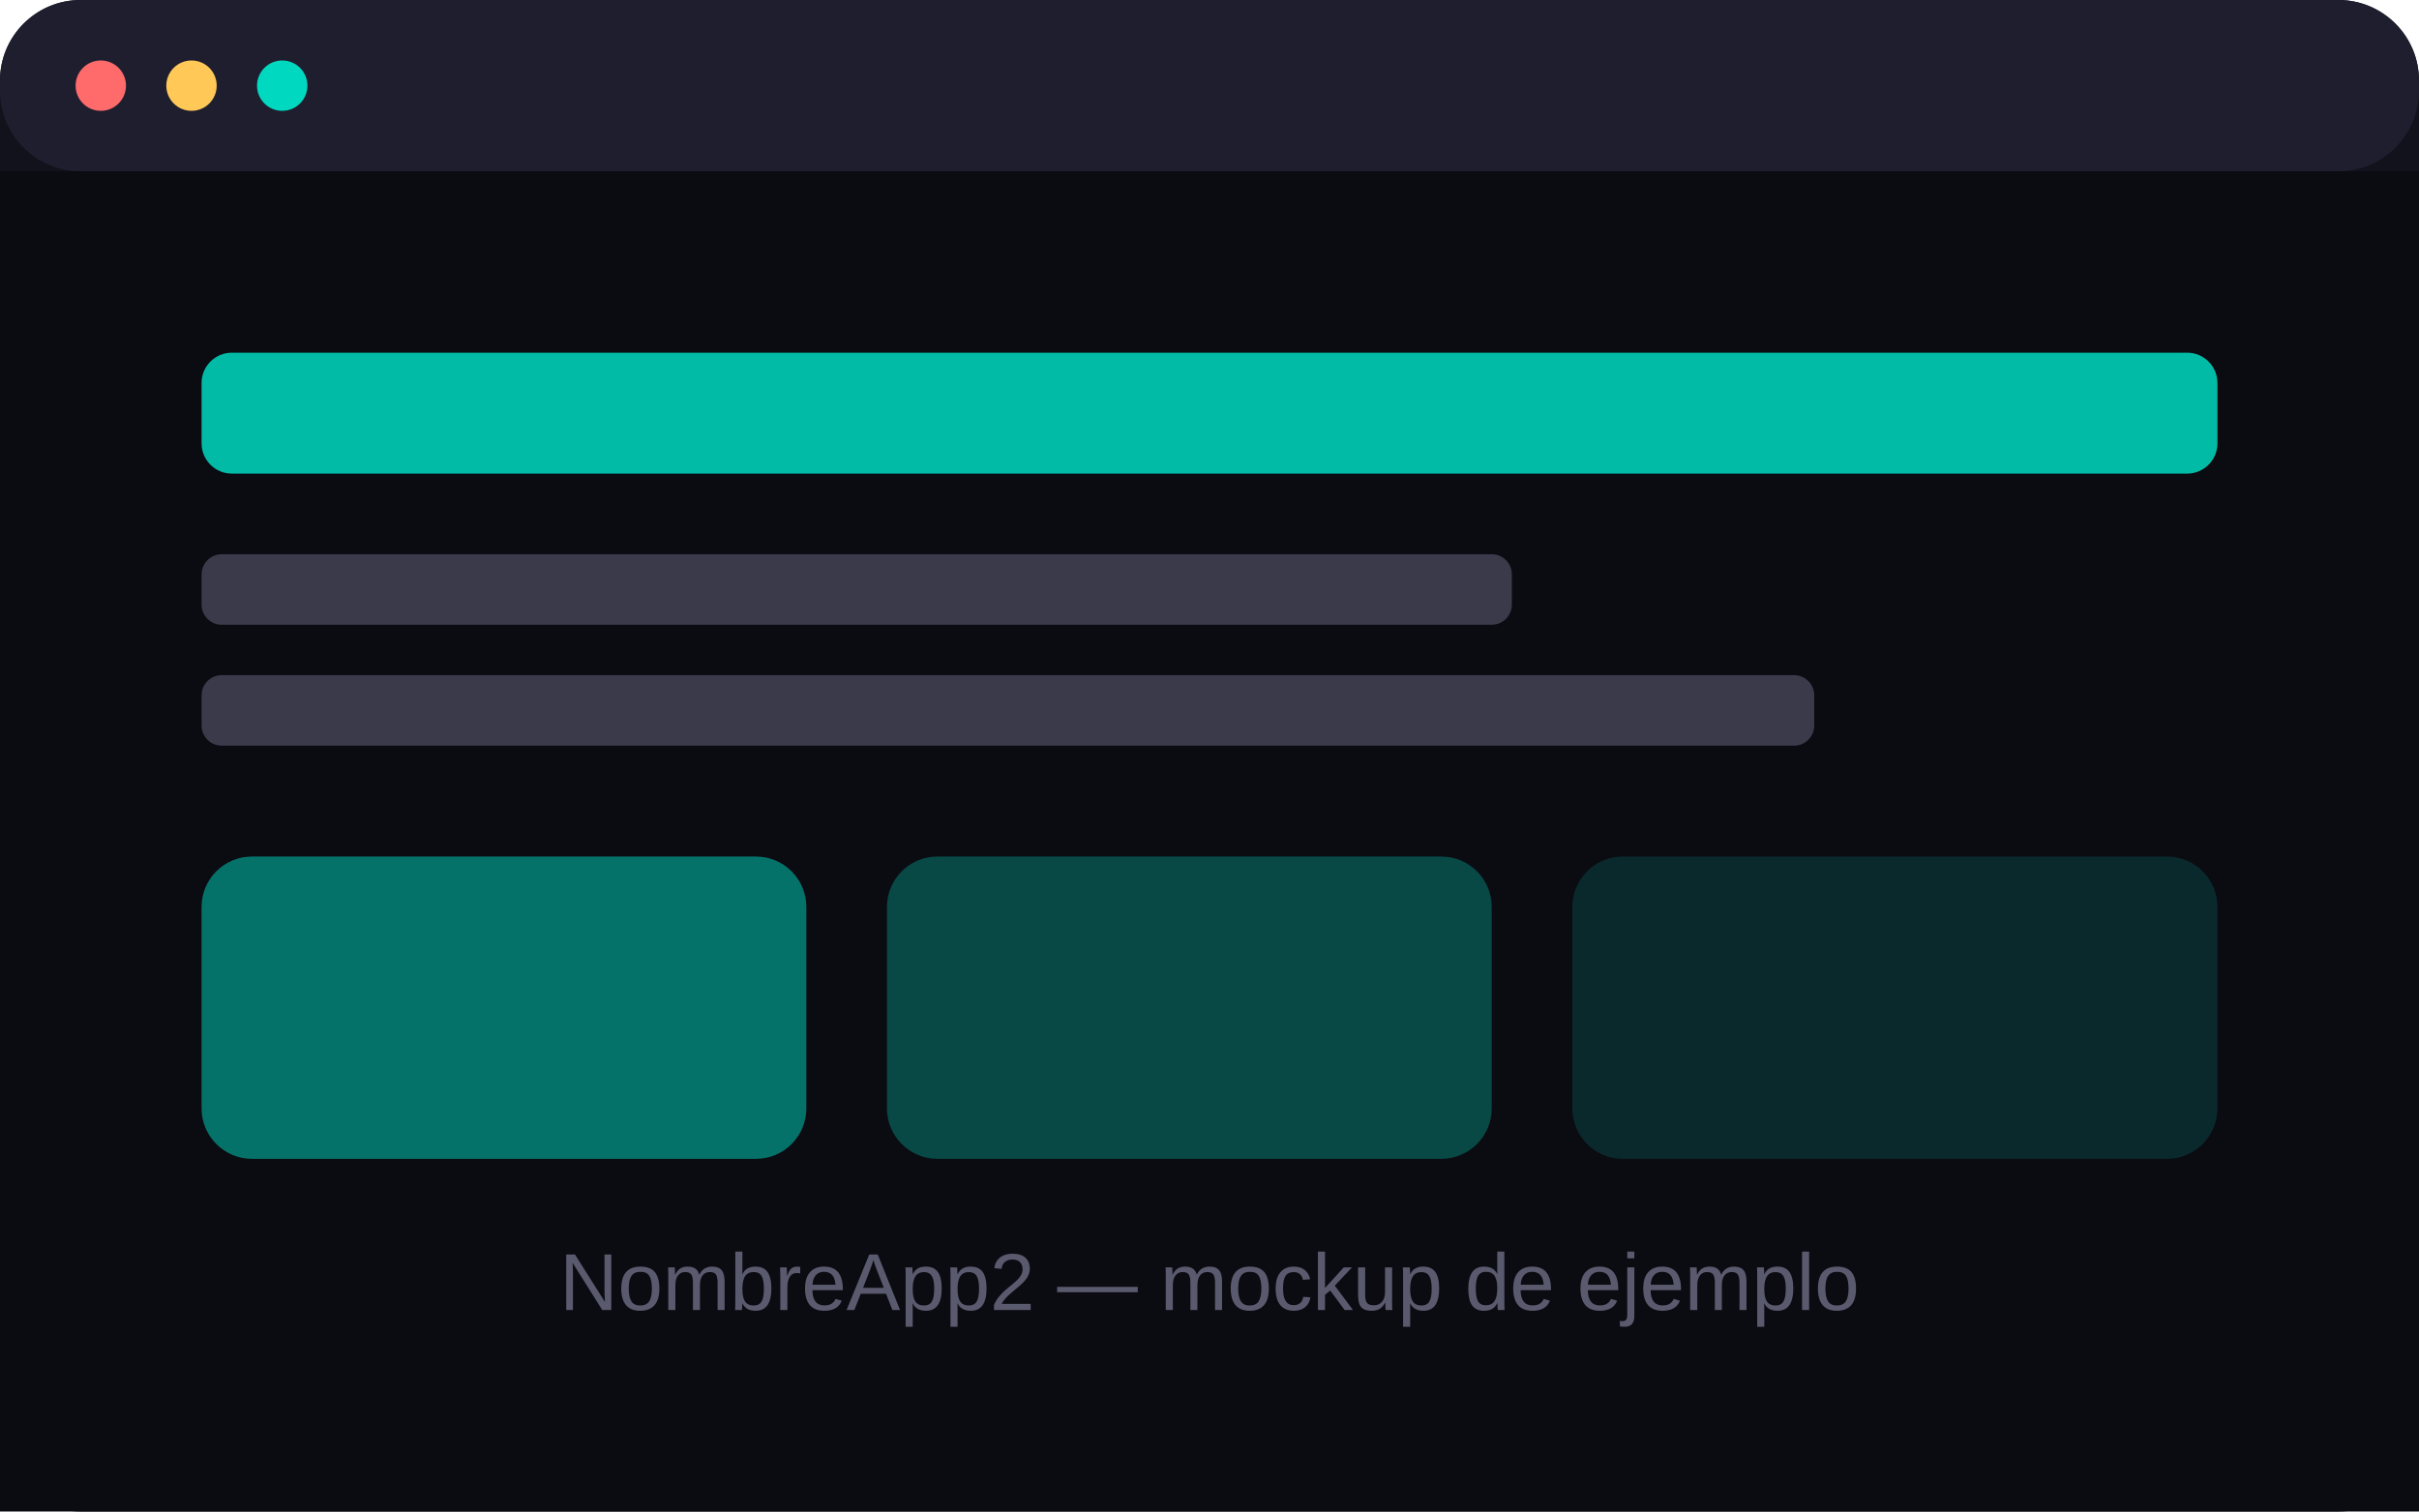
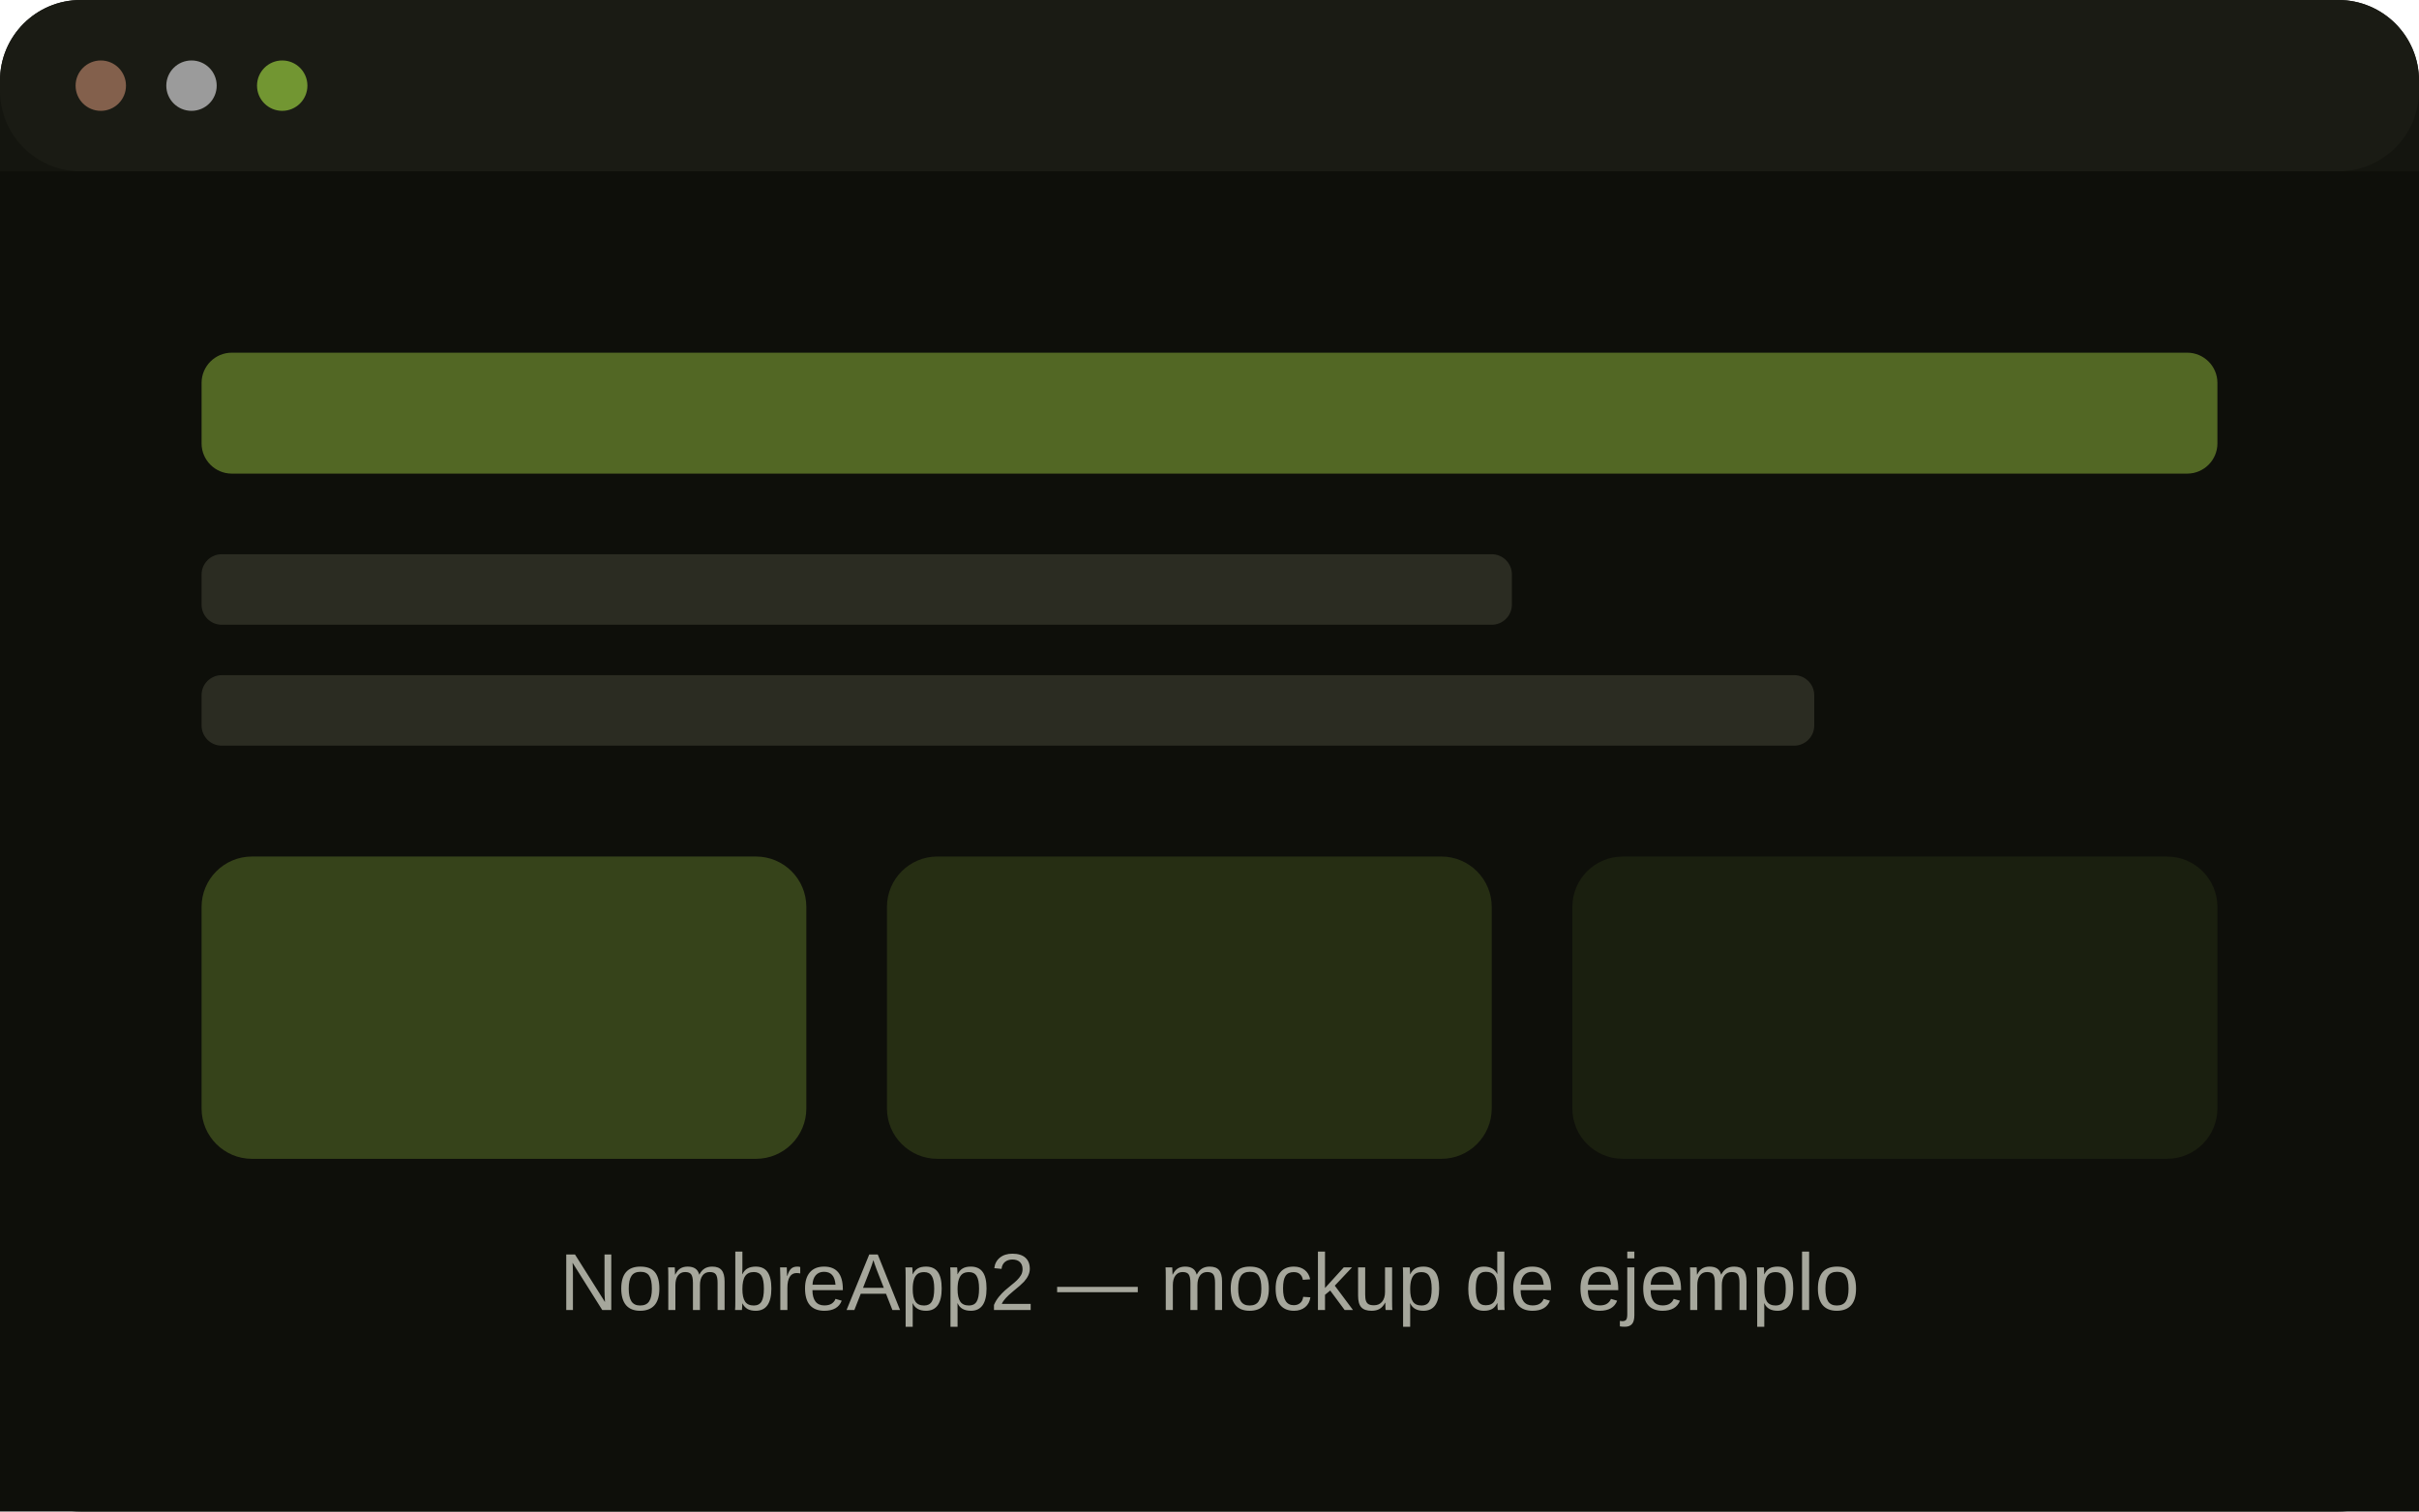
<svg xmlns="http://www.w3.org/2000/svg" viewBox="0 0 480 300" width="480" height="300">
-   <rect width="480" height="300" rx="16" fill="#12121C" />
-   <rect width="480" height="34" rx="16" fill="#1E1E2E" />
-   <circle cx="20" cy="17" r="5" fill="#FF6B6B" />
-   <circle cx="38" cy="17" r="5" fill="#FFC857" />
-   <circle cx="56" cy="17" r="5" fill="#00D9C0" />
-   <rect x="0" y="34" width="480" height="266" fill="#0B0B12" />
-   <rect x="40" y="70" width="400" height="24" rx="6" fill="#00D9C0" opacity="0.85" />
-   <rect x="40" y="110" width="260" height="14" rx="4" fill="#3A3A4A" />
-   <rect x="40" y="134" width="320" height="14" rx="4" fill="#3A3A4A" />
-   <rect x="40" y="170" width="120" height="60" rx="10" fill="#00D9C0" opacity="0.5" />
-   <rect x="176" y="170" width="120" height="60" rx="10" fill="#00D9C0" opacity="0.3" />
-   <rect x="312" y="170" width="128" height="60" rx="10" fill="#00D9C0" opacity="0.15" />
-   <text x="240" y="260" font-family="Arial, sans-serif" font-size="16" fill="#5A5A6E" text-anchor="middle">NombreApp2 — mockup de ejemplo</text>
+   <rect width="480" height="300" rx="16" fill="#14150F" />
+   <rect width="480" height="34" rx="16" fill="#1A1B14" />
+   <circle cx="20" cy="17" r="5" fill="#83604C" />
+   <circle cx="38" cy="17" r="5" fill="#9B9B9B" />
+   <circle cx="56" cy="17" r="5" fill="#729632" />
+   <rect x="0" y="34" width="480" height="266" fill="#0E0F0A" />
+   <rect x="40" y="70" width="400" height="24" rx="6" fill="#5E7729" opacity="0.85" />
+   <rect x="40" y="110" width="260" height="14" rx="4" fill="#2B2C22" />
+   <rect x="40" y="134" width="320" height="14" rx="4" fill="#2B2C22" />
+   <rect x="40" y="170" width="120" height="60" rx="10" fill="#5E7729" opacity="0.5" />
+   <rect x="176" y="170" width="120" height="60" rx="10" fill="#5E7729" opacity="0.3" />
+   <rect x="312" y="170" width="128" height="60" rx="10" fill="#5E7729" opacity="0.15" />
+   <text x="240" y="260" font-family="Arial, sans-serif" font-size="16" fill="#A6A79C" text-anchor="middle">NombreApp2 — mockup de ejemplo</text>
</svg>
